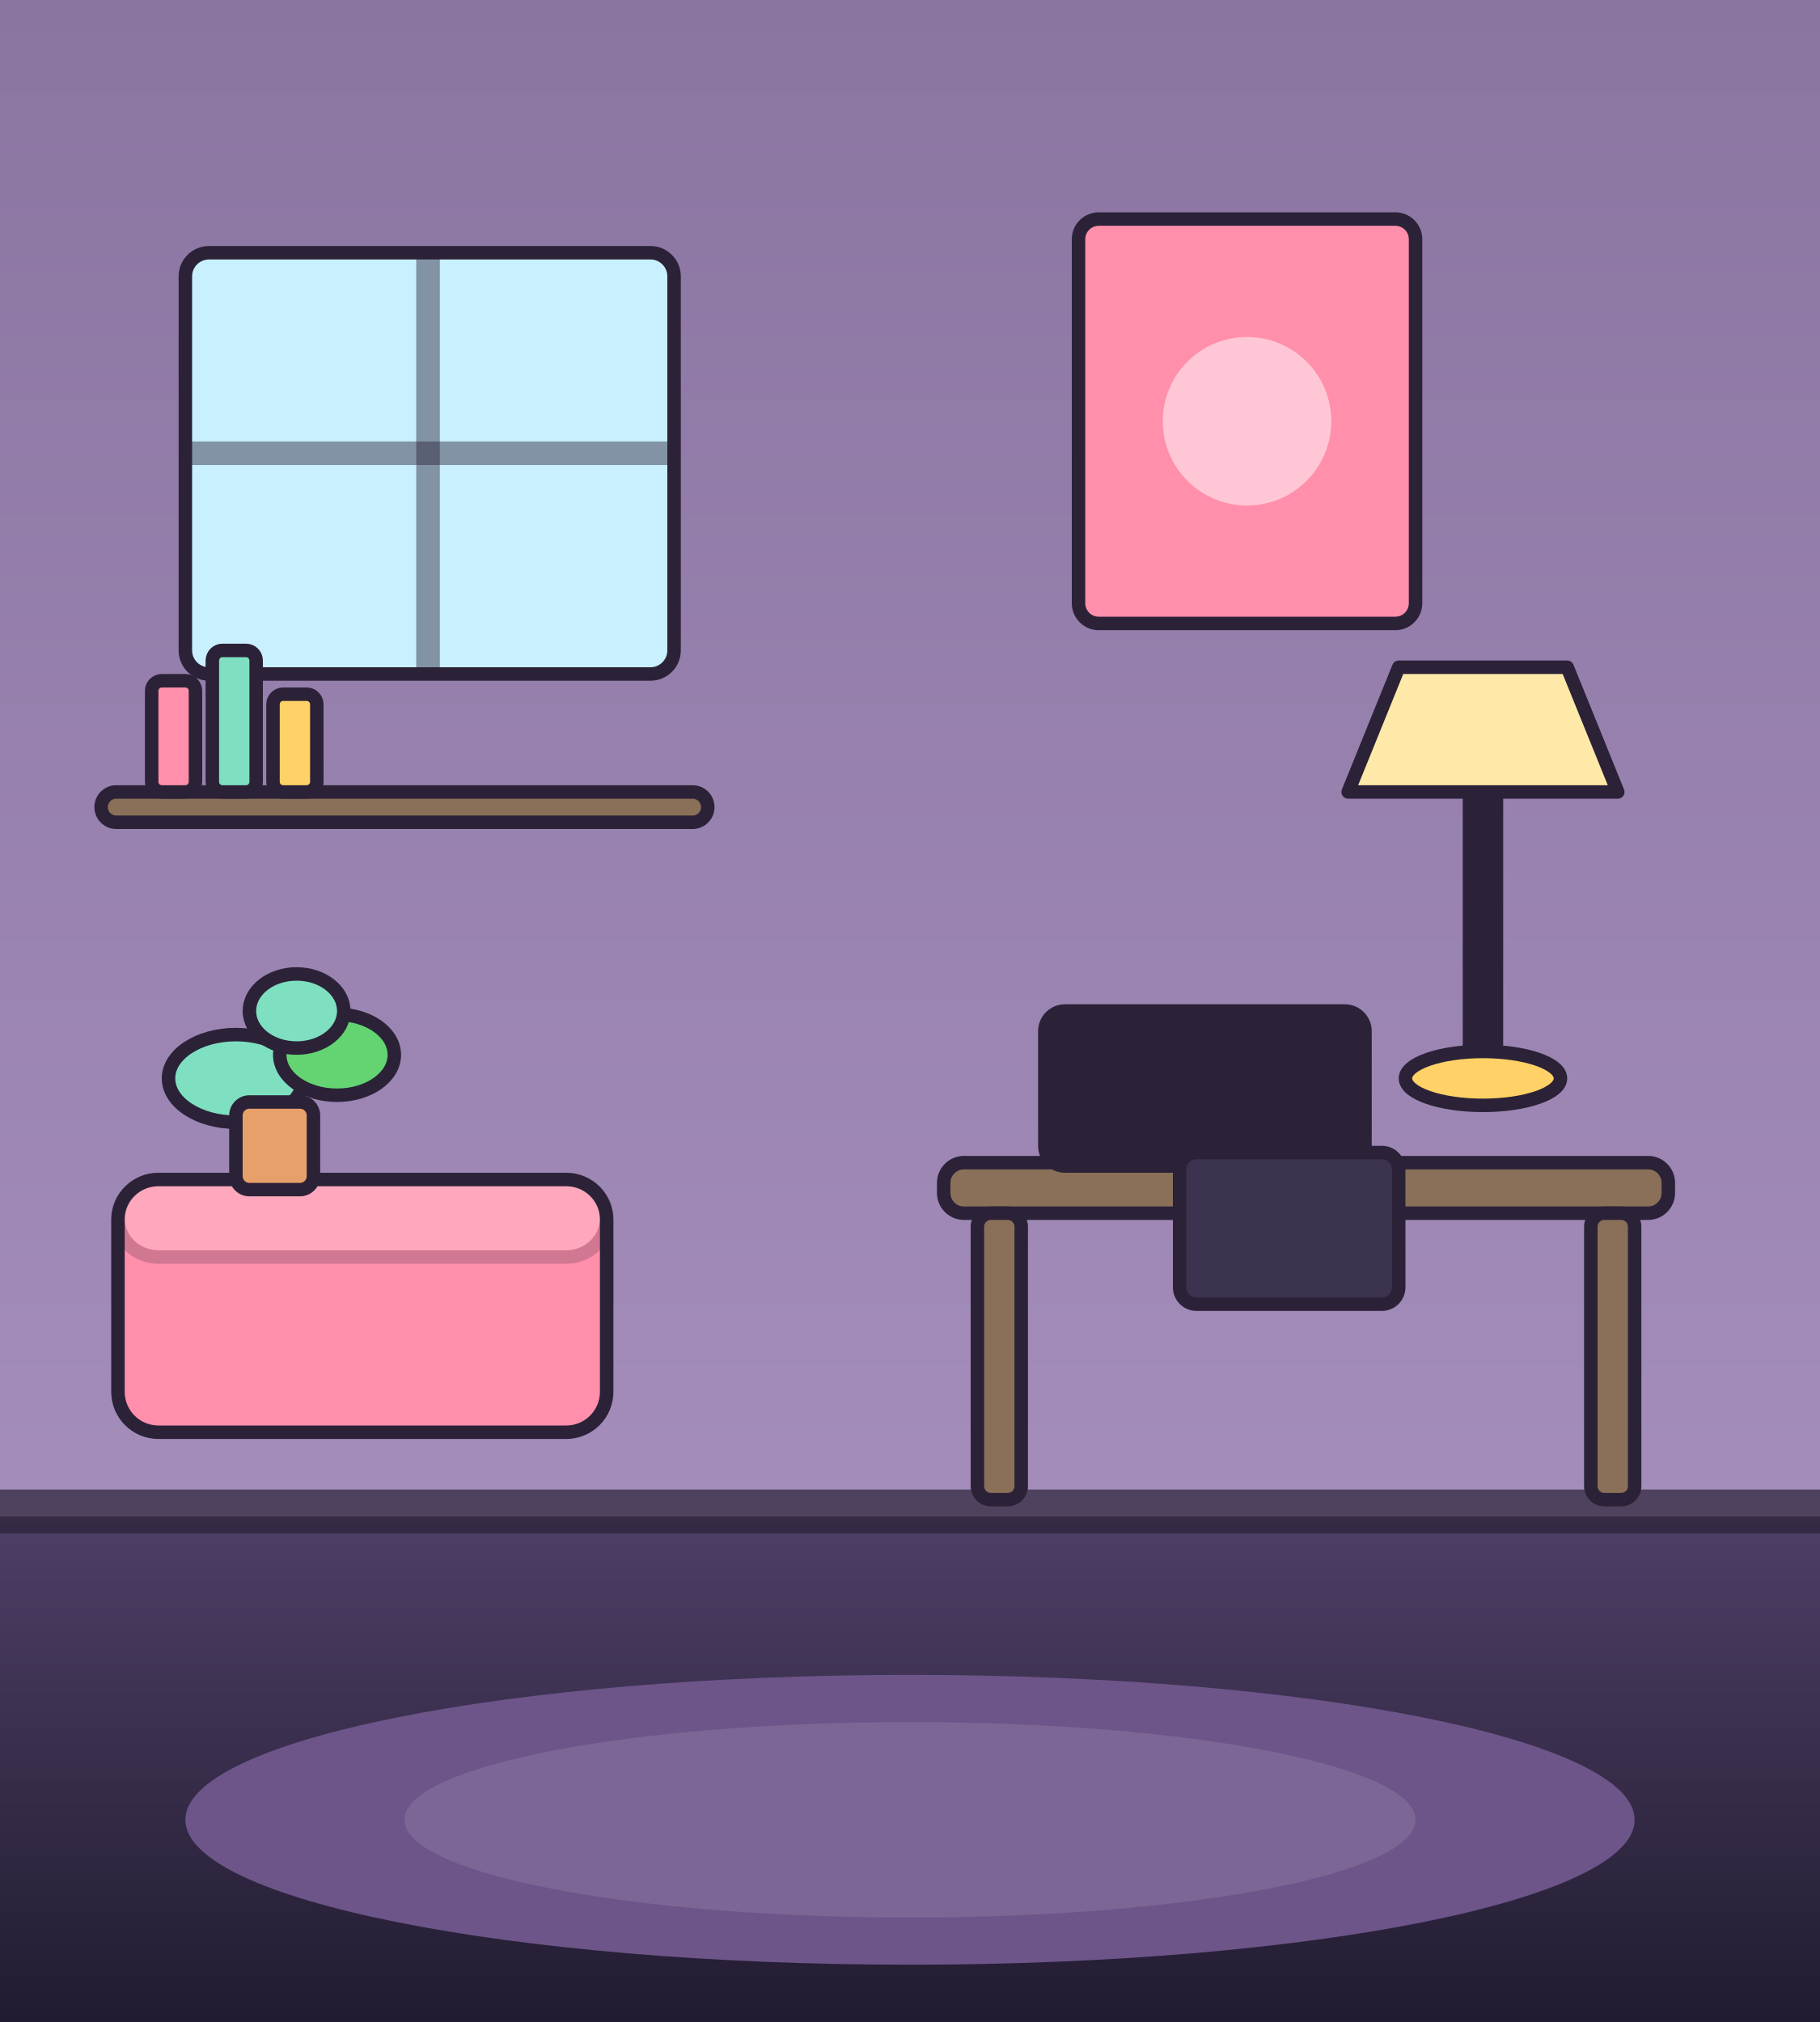
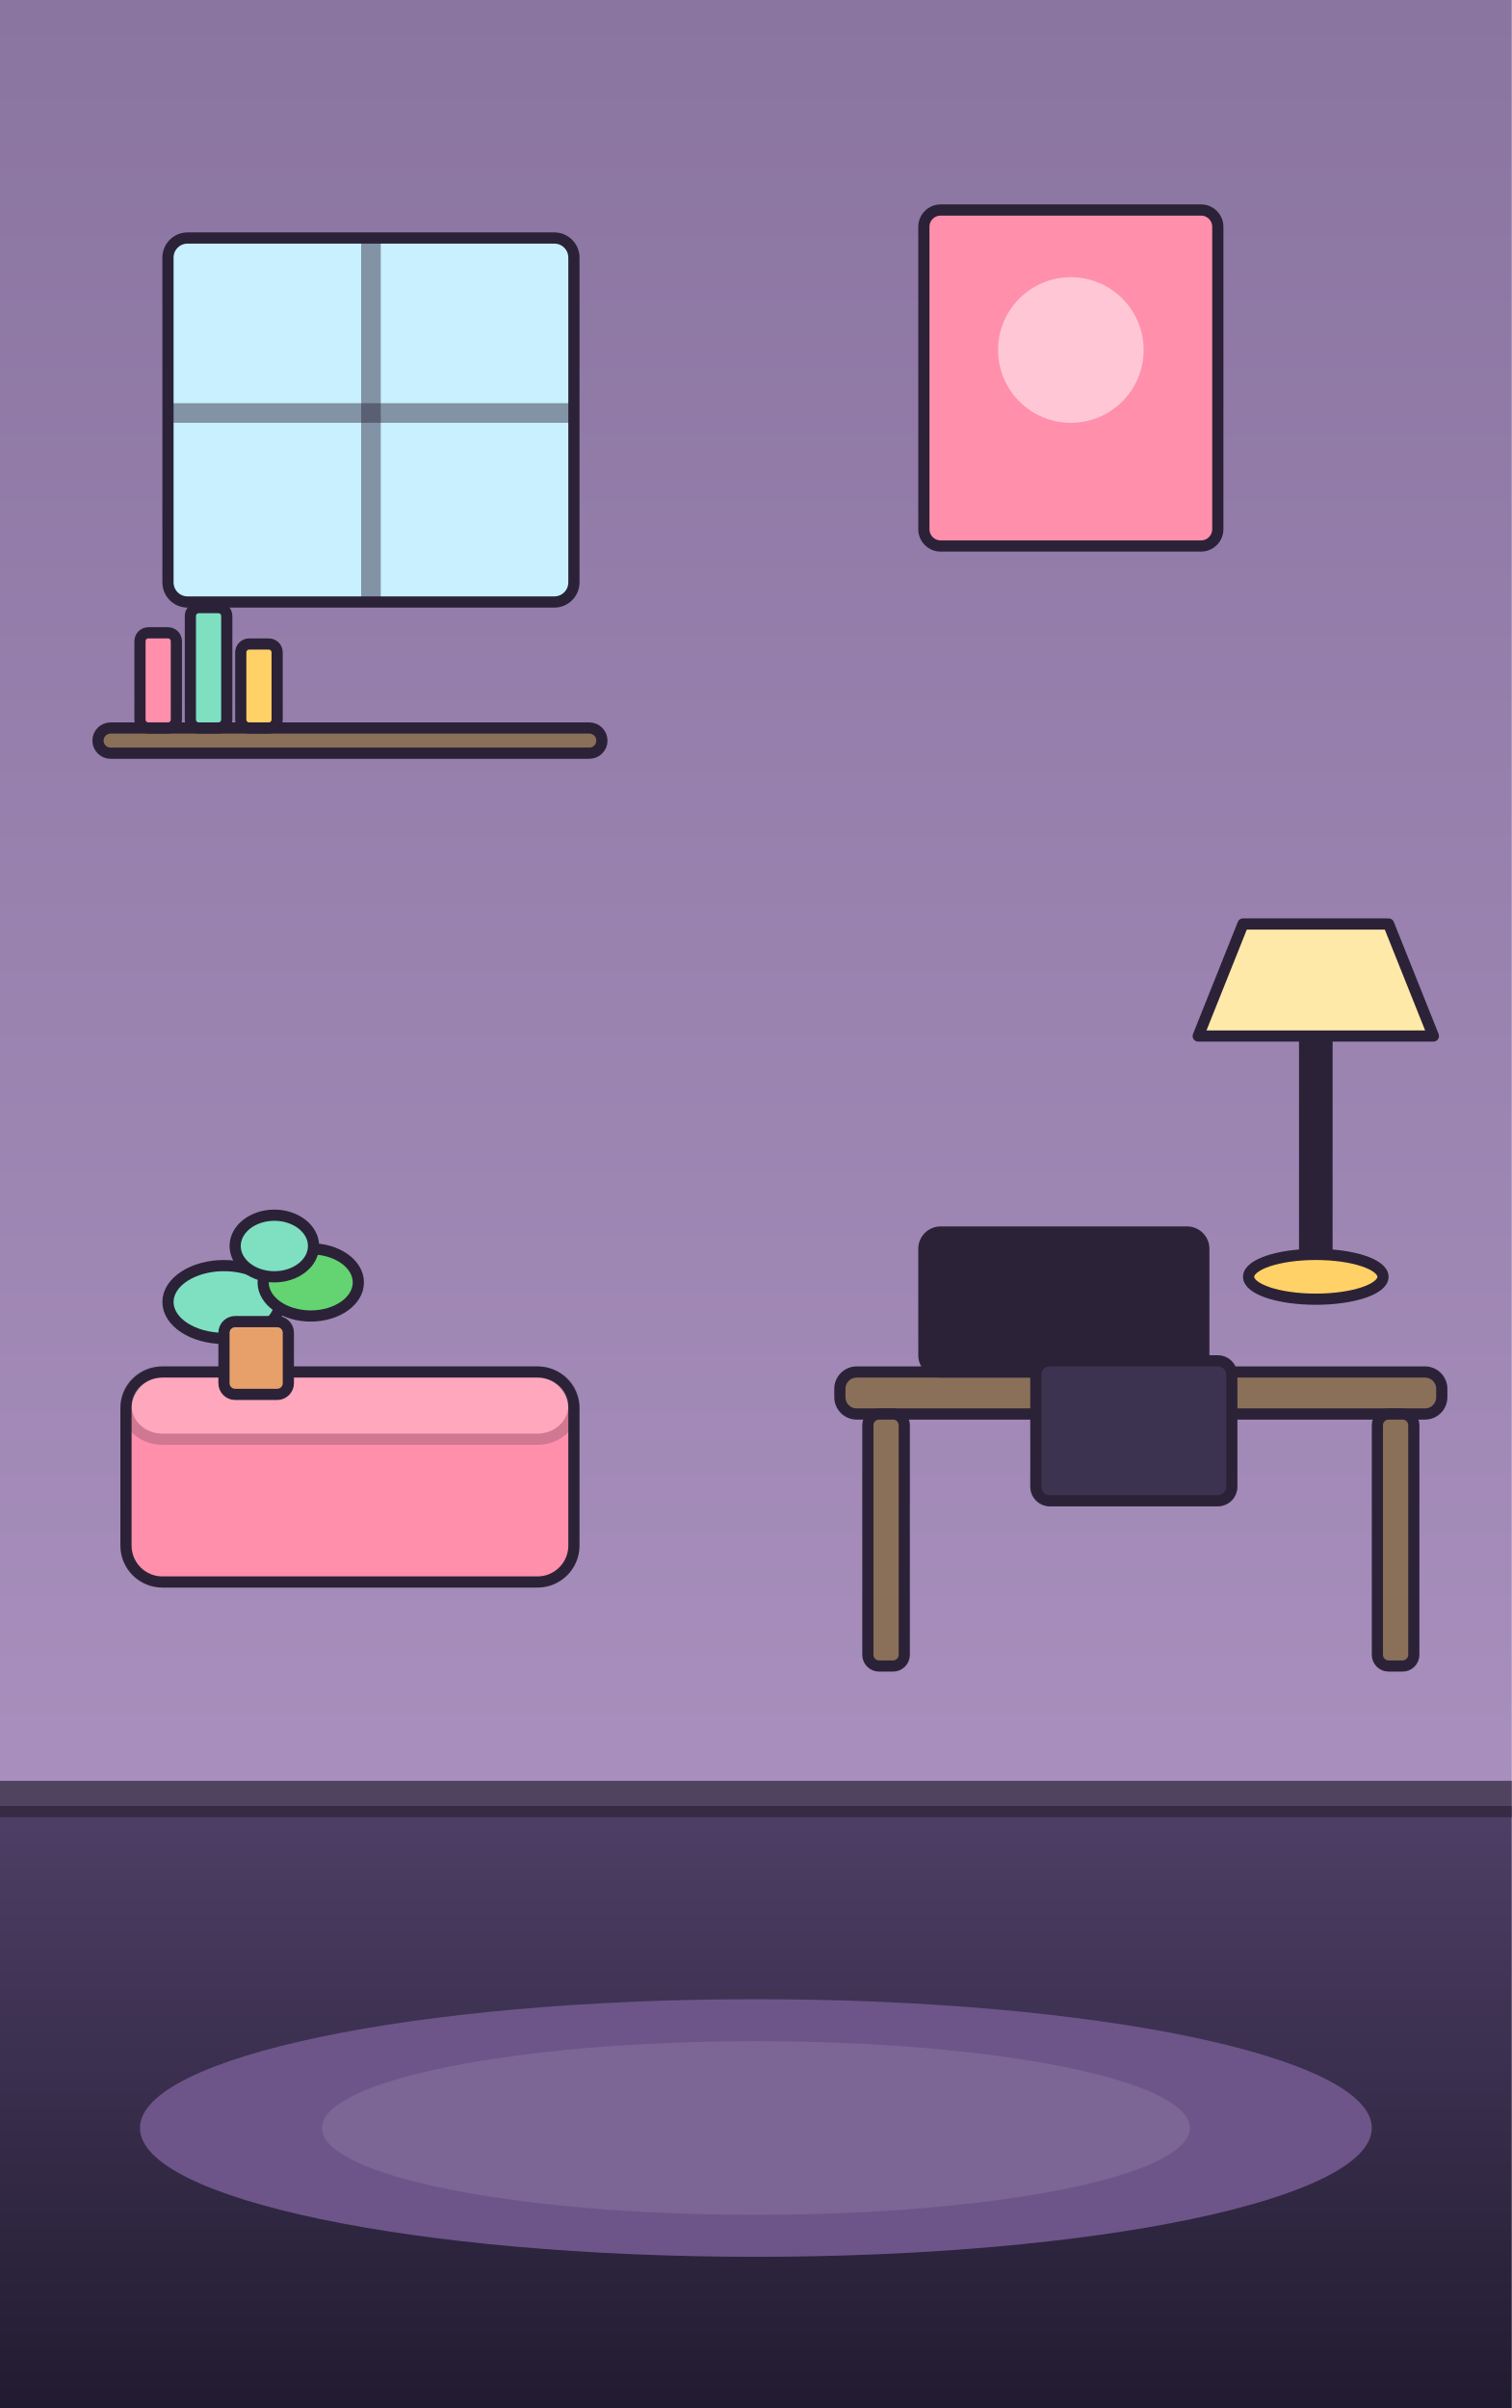
- <svg xmlns="http://www.w3.org/2000/svg" width="1080" height="1200" viewBox="0 0 1080 1200">
+ <svg xmlns="http://www.w3.org/2000/svg" width="1080" height="1720" viewBox="0 0 1080 1720">
  <defs>
    <linearGradient id="wall" x1="0" y1="0" x2="0" y2="1">
      <stop offset="0" stop-color="#8a74a0" />
-       <stop offset="1" stop-color="#a48dbb" />
+       <stop offset="1" stop-color="#a88fbd" />
    </linearGradient>
    <linearGradient id="floor" x1="0" y1="0" x2="0" y2="1">
      <stop offset="0" stop-color="#4e3f66" />
      <stop offset="1" stop-color="#211b30" />
    </linearGradient>
  </defs>
-   <rect x="0" y="0" width="1080" height="900" fill="url(#wall)" />
-   <rect x="0" y="900" width="1080" height="300" fill="url(#floor)" />
-   <rect x="0" y="884" width="1080" height="26" fill="#2b2238" opacity="0.7" />
-   <ellipse cx="540" cy="1080" rx="430" ry="86" fill="#6d5589" />
-   <ellipse cx="540" cy="1080" rx="300" ry="58" fill="#ffffff" opacity="0.10" />
+   <rect x="0" y="0" width="1080" height="1290" fill="url(#wall)" />
+   <rect x="0" y="1290" width="1080" height="430" fill="url(#floor)" />
+   <rect x="0" y="1272" width="1080" height="26" fill="#2b2238" opacity="0.7" />
+   <ellipse cx="540" cy="1520" rx="440" ry="92" fill="#6d5589" />
+   <ellipse cx="540" cy="1520" rx="310" ry="62" fill="#ffffff" opacity="0.10" />
  <g stroke="#2b2238" stroke-width="8" stroke-linejoin="round">
-     <rect x="110" y="150" width="290" height="250" rx="14" fill="#c8f0ff" />
-     <rect x="110" y="262" width="290" height="14" fill="#2b2238" stroke="none" opacity="0.45" />
-     <rect x="247" y="150" width="14" height="250" fill="#2b2238" stroke="none" opacity="0.45" />
-     <rect x="640" y="130" width="200" height="240" rx="12" fill="#ff8fab" />
-     <circle cx="740" cy="250" r="50" fill="#ffffff" opacity="0.5" stroke="none" />
-     <rect x="60" y="470" width="360" height="18" rx="9" fill="#8a7058" />
-     <rect x="90" y="404" width="26" height="66" rx="6" fill="#ff8fab" />
-     <rect x="126" y="386" width="26" height="84" rx="6" fill="#7ee0c0" />
-     <rect x="162" y="412" width="26" height="58" rx="6" fill="#ffd166" />
-     <rect x="560" y="690" width="430" height="30" rx="12" fill="#8a7058" />
-     <rect x="580" y="720" width="26" height="170" rx="8" fill="#8a7058" />
-     <rect x="944" y="720" width="26" height="170" rx="8" fill="#8a7058" />
-     <rect x="620" y="600" width="190" height="92" rx="12" fill="#2b2238" />
-     <rect x="700" y="684" width="130" height="90" rx="10" fill="#3c3350" />
-     <rect x="872" y="470" width="16" height="170" fill="#2b2238" />
-     <path d="M800 470 L960 470 L930 396 L830 396 Z" fill="#ffe9a8" />
-     <ellipse cx="880" cy="640" rx="46" ry="16" fill="#ffd166" />
+     <rect x="120" y="170" width="290" height="260" rx="14" fill="#c8f0ff" />
+     <rect x="120" y="288" width="290" height="14" fill="#2b2238" stroke="none" opacity="0.45" />
+     <rect x="258" y="170" width="14" height="260" fill="#2b2238" stroke="none" opacity="0.45" />
+     <rect x="660" y="150" width="210" height="240" rx="12" fill="#ff8fab" />
+     <circle cx="765" cy="250" r="52" fill="#ffffff" opacity="0.5" stroke="none" />
+     <rect x="70" y="520" width="360" height="18" rx="9" fill="#8a7058" />
+     <rect x="100" y="452" width="26" height="68" rx="6" fill="#ff8fab" />
+     <rect x="136" y="434" width="26" height="86" rx="6" fill="#7ee0c0" />
+     <rect x="172" y="460" width="26" height="60" rx="6" fill="#ffd166" />
+     <rect x="600" y="980" width="430" height="30" rx="12" fill="#8a7058" />
+     <rect x="620" y="1010" width="26" height="180" rx="8" fill="#8a7058" />
+     <rect x="984" y="1010" width="26" height="180" rx="8" fill="#8a7058" />
+     <rect x="660" y="880" width="200" height="100" rx="12" fill="#2b2238" />
+     <rect x="740" y="972" width="140" height="100" rx="10" fill="#3c3350" />
+     <rect x="932" y="740" width="16" height="180" fill="#2b2238" />
+     <path d="M856 740 L1024 740 L992 660 L888 660 Z" fill="#ffe9a8" />
+     <ellipse cx="940" cy="912" rx="48" ry="16" fill="#ffd166" />
  </g>
-   <g stroke="#2b2238" stroke-width="8">
-     <rect x="70" y="700" width="290" height="150" rx="24" fill="#ff8fab" />
-     <rect x="70" y="700" width="290" height="46" rx="24" fill="#ffffff" opacity="0.22" />
-     <ellipse cx="140" cy="640" rx="40" ry="26" fill="#7ee0c0" />
-     <ellipse cx="200" cy="626" rx="34" ry="24" fill="#63d471" />
-     <ellipse cx="176" cy="600" rx="28" ry="22" fill="#7ee0c0" />
-     <rect x="140" y="654" width="46" height="52" rx="8" fill="#e8a06b" />
+   <g stroke="#2b2238" stroke-width="8" stroke-linejoin="round">
+     <rect x="90" y="980" width="320" height="150" rx="26" fill="#ff8fab" />
+     <rect x="90" y="980" width="320" height="48" rx="26" fill="#ffffff" opacity="0.22" />
+     <ellipse cx="160" cy="930" rx="40" ry="26" fill="#7ee0c0" />
+     <ellipse cx="222" cy="916" rx="34" ry="24" fill="#63d471" />
+     <ellipse cx="196" cy="890" rx="28" ry="22" fill="#7ee0c0" />
+     <rect x="160" y="944" width="46" height="52" rx="8" fill="#e8a06b" />
  </g>
</svg>
